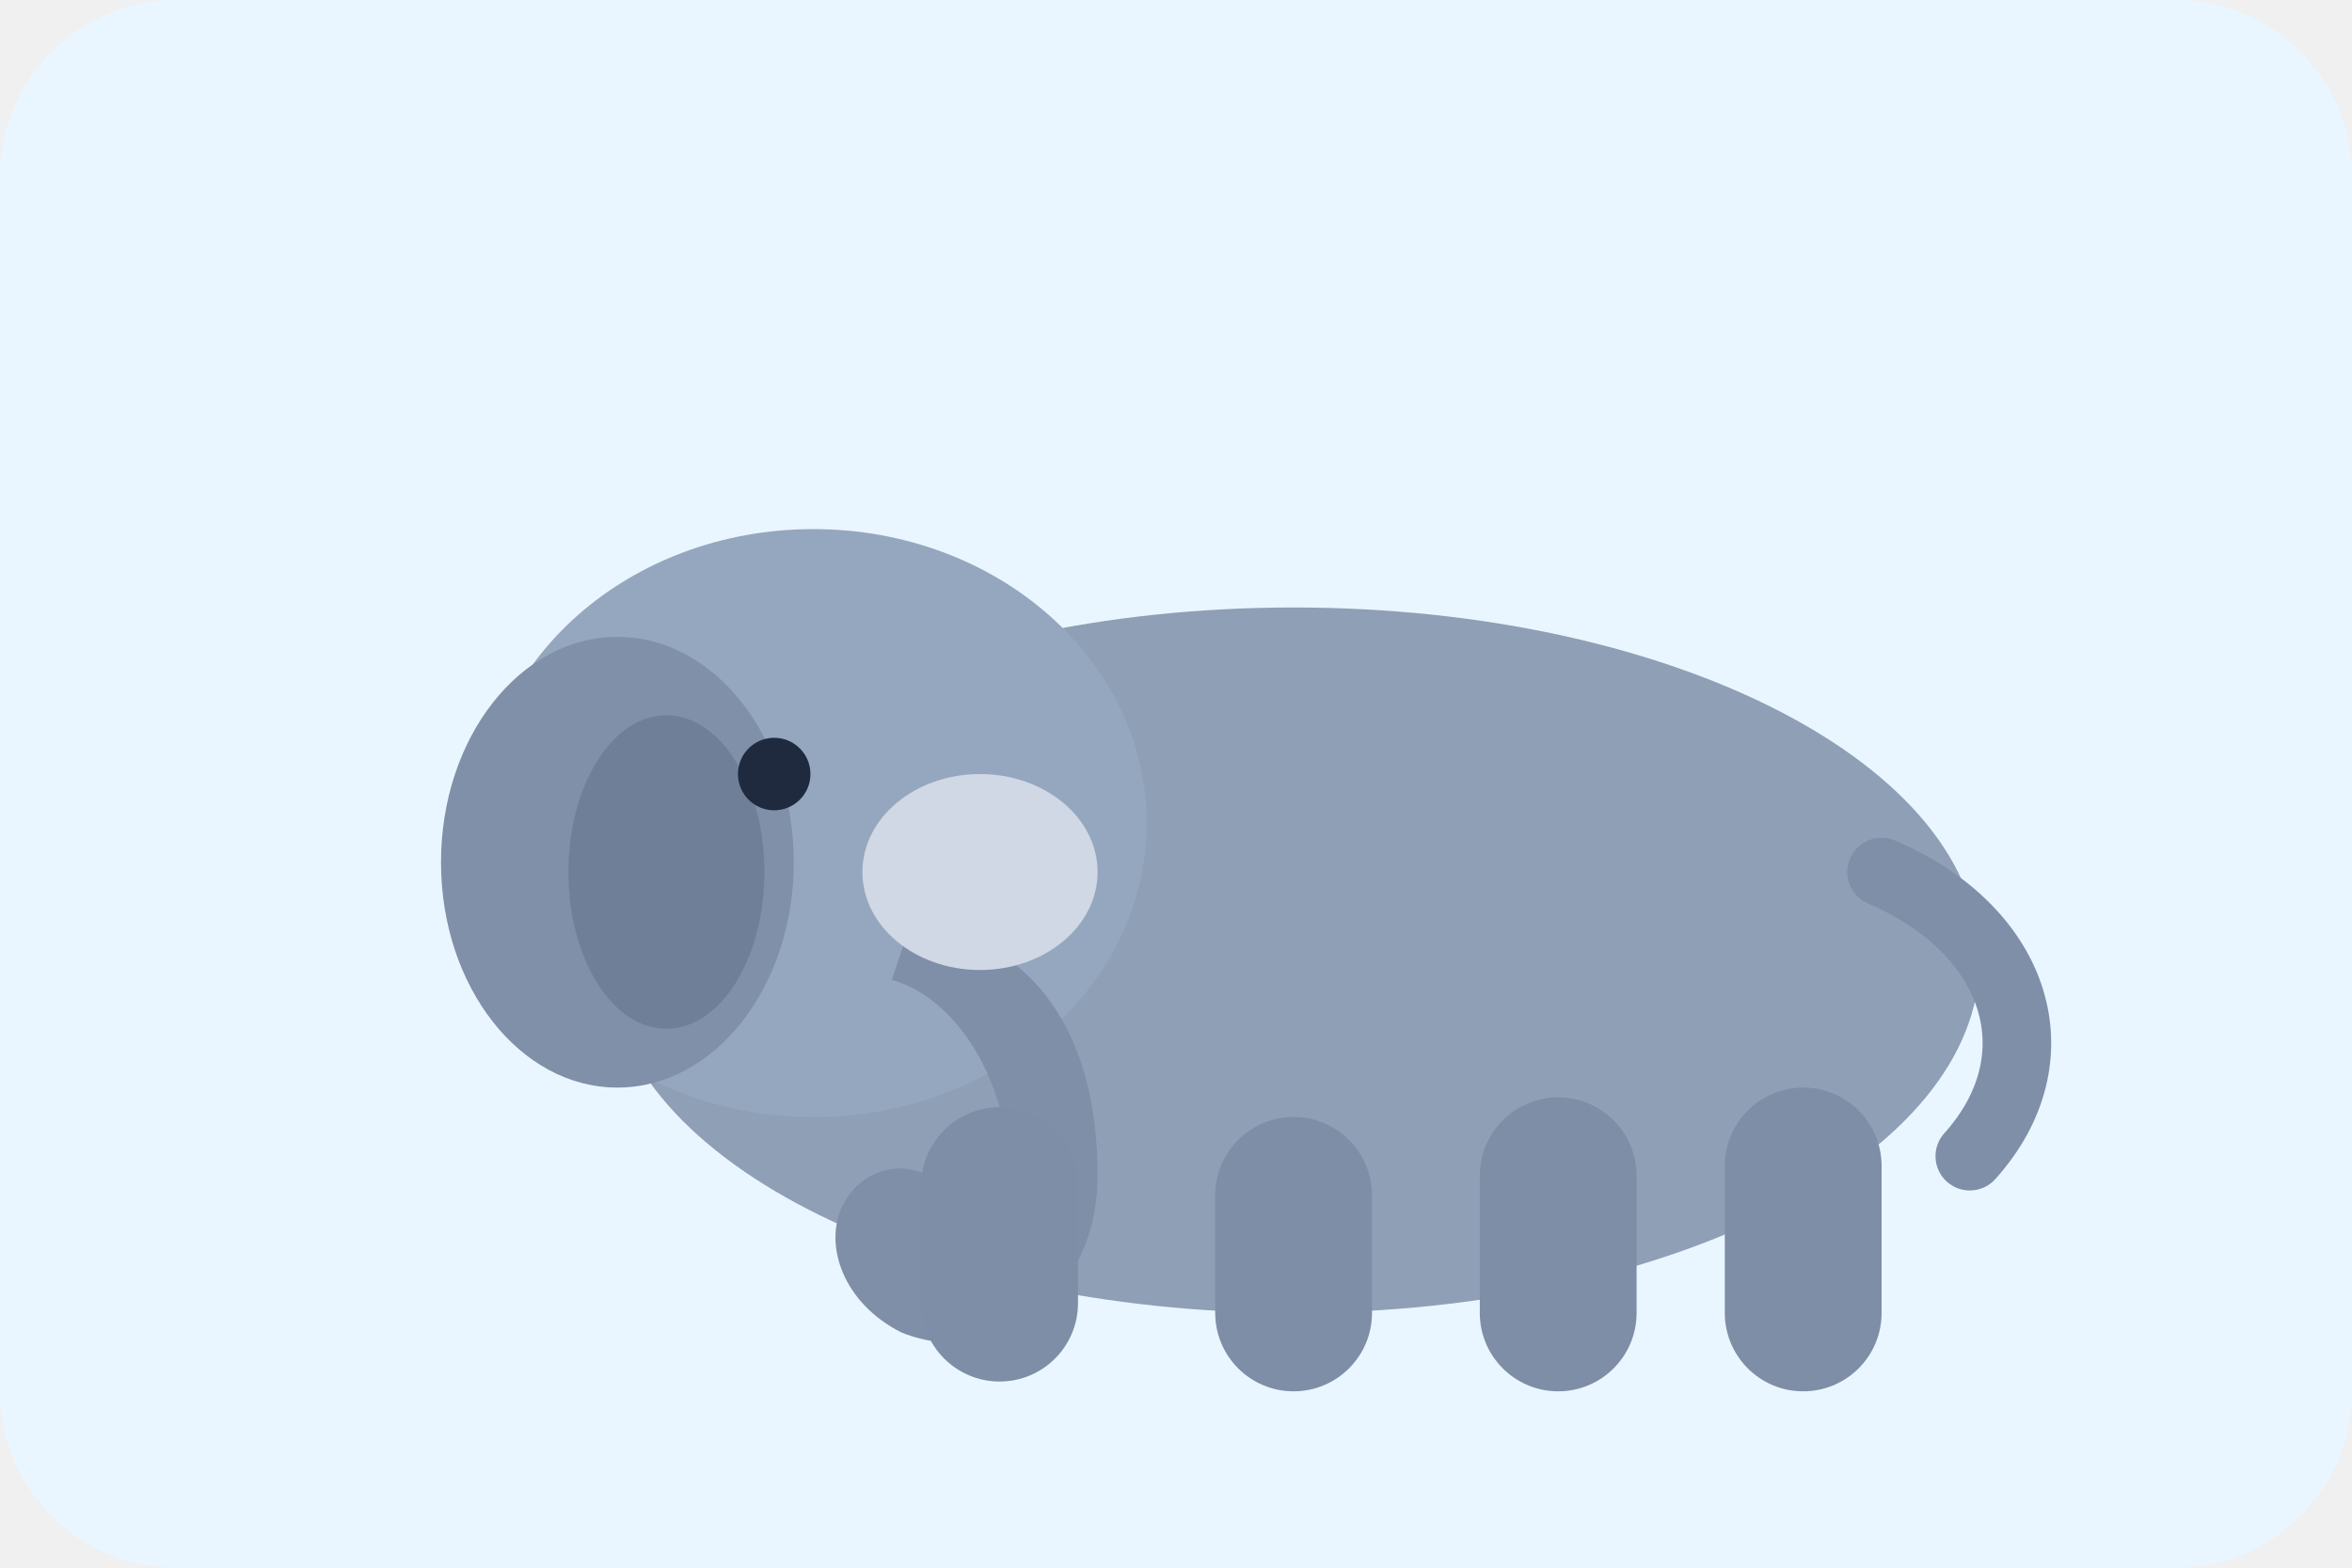
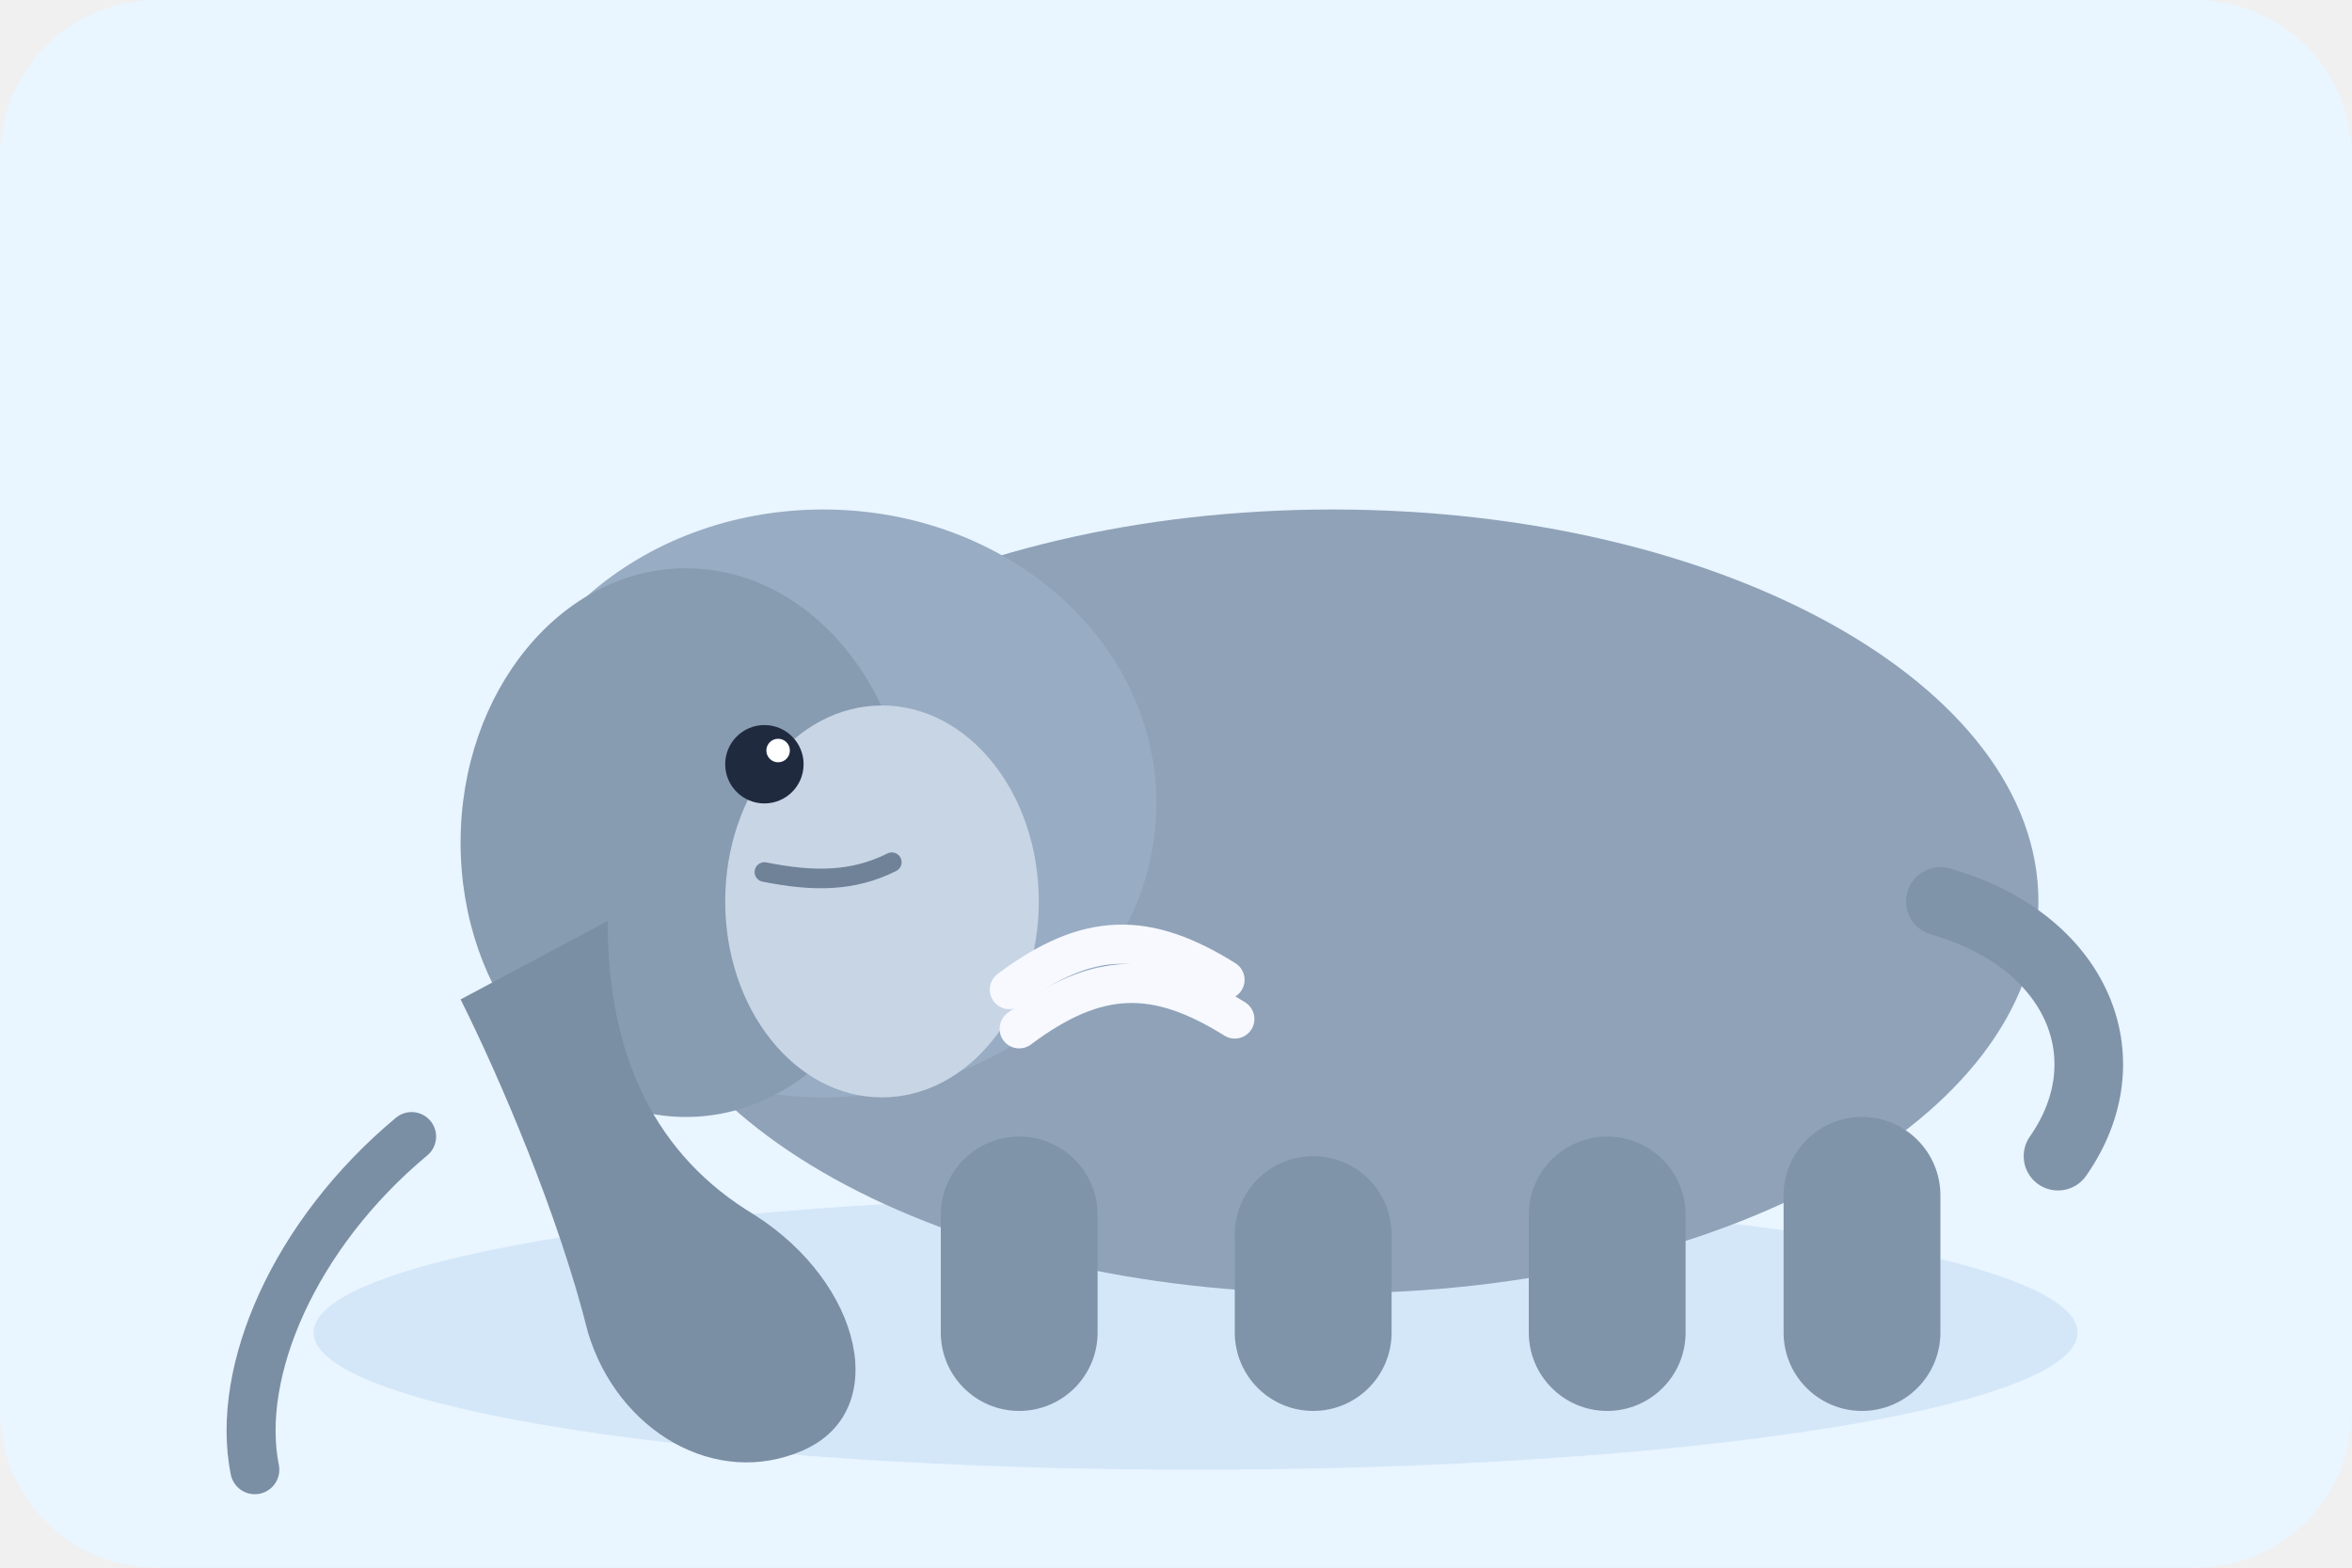
<svg xmlns="http://www.w3.org/2000/svg" viewBox="0 0 240 160">
-   <rect width="240" height="160" rx="18" fill="#eaf6ff" />
-   <ellipse cx="132" cy="98" rx="70" ry="36" fill="#8f9fb6" />
-   <ellipse cx="83" cy="84" rx="34" ry="30" fill="#95a7bf" />
-   <ellipse cx="63" cy="88" rx="18" ry="23" fill="#8090a8" />
-   <ellipse cx="68" cy="89" rx="10" ry="16" fill="#6f7f97" />
-   <path d="M93 94 C106 96,112 106,112 120 C112 132,102 140,92 136 C86 133,84 127,86 123 C88 119,93 118,96 121 C99 124,98 128,96 130 C100 130,103 126,103 120 C103 111,98 102,91 100 Z" fill="#7f8fa8" />
-   <circle cx="79" cy="79" r="3.7" fill="#1f2a3f" />
-   <ellipse cx="100" cy="89" rx="12" ry="10" fill="#cfd8e4" />
-   <rect x="94" y="113" width="16" height="28" rx="8" fill="#7e8ea6" />
-   <rect x="124" y="114" width="16" height="28" rx="8" fill="#7e8ea6" />
-   <rect x="151" y="112" width="16" height="30" rx="8" fill="#7e8ea6" />
-   <rect x="176" y="111" width="16" height="31" rx="8" fill="#7e8ea6" />
-   <path d="M192 89 C206 95,210 108,201 118" fill="none" stroke="#7f8fa8" stroke-width="7" stroke-linecap="round" />
+   <rect width="240" height="160" rx="16" fill="#e9f5ff" />
+   <ellipse cx="122" cy="136" rx="90" ry="14" fill="#d4e7f8" />
+   <ellipse cx="136" cy="92" rx="72" ry="40" fill="#8fa2b8" />
+   <ellipse cx="84" cy="82" rx="34" ry="30" fill="#98acc3" />
+   <ellipse cx="70" cy="86" rx="23" ry="28" fill="#879bb1" />
+   <path d="M62 94 C62 108,67 118,77 124 C88 131,91 144,82 148 C73 152,63 146,60 136 C57 124,51 110,47 102 Z" fill="#7a8ea4" />
+   <ellipse cx="90" cy="92" rx="16" ry="20" fill="#c8d5e5" />
+   <circle cx="78" cy="78" r="4" fill="#1f2a3f" />
+   <circle cx="79.4" cy="76.6" r="1.2" fill="#fff" />
+   <path d="M78 89 C83 90,87 90,91 88" fill="none" stroke="#6f8298" stroke-width="2" stroke-linecap="round" />
+   <path d="M103 101 C111 95,117 95,125 100" fill="none" stroke="#f7f9ff" stroke-width="4" stroke-linecap="round" />
+   <path d="M104 105 C112 99,118 99,126 104" fill="none" stroke="#f7f9ff" stroke-width="4" stroke-linecap="round" />
+   <rect x="96" y="116" width="16" height="28" rx="8" fill="#7f93a9" />
+   <rect x="126" y="118" width="16" height="26" rx="8" fill="#7f93a9" />
+   <rect x="156" y="116" width="16" height="28" rx="8" fill="#7f93a9" />
+   <rect x="182" y="114" width="16" height="30" rx="8" fill="#7f93a9" />
+   <path d="M198 92 C212 96,217 108,210 118" fill="none" stroke="#7f93a9" stroke-width="7" stroke-linecap="round" />
+   <path d="M42 116 C30 126,24 140,26 150" fill="none" stroke="#7a8ea4" stroke-width="5" stroke-linecap="round" />
</svg>
